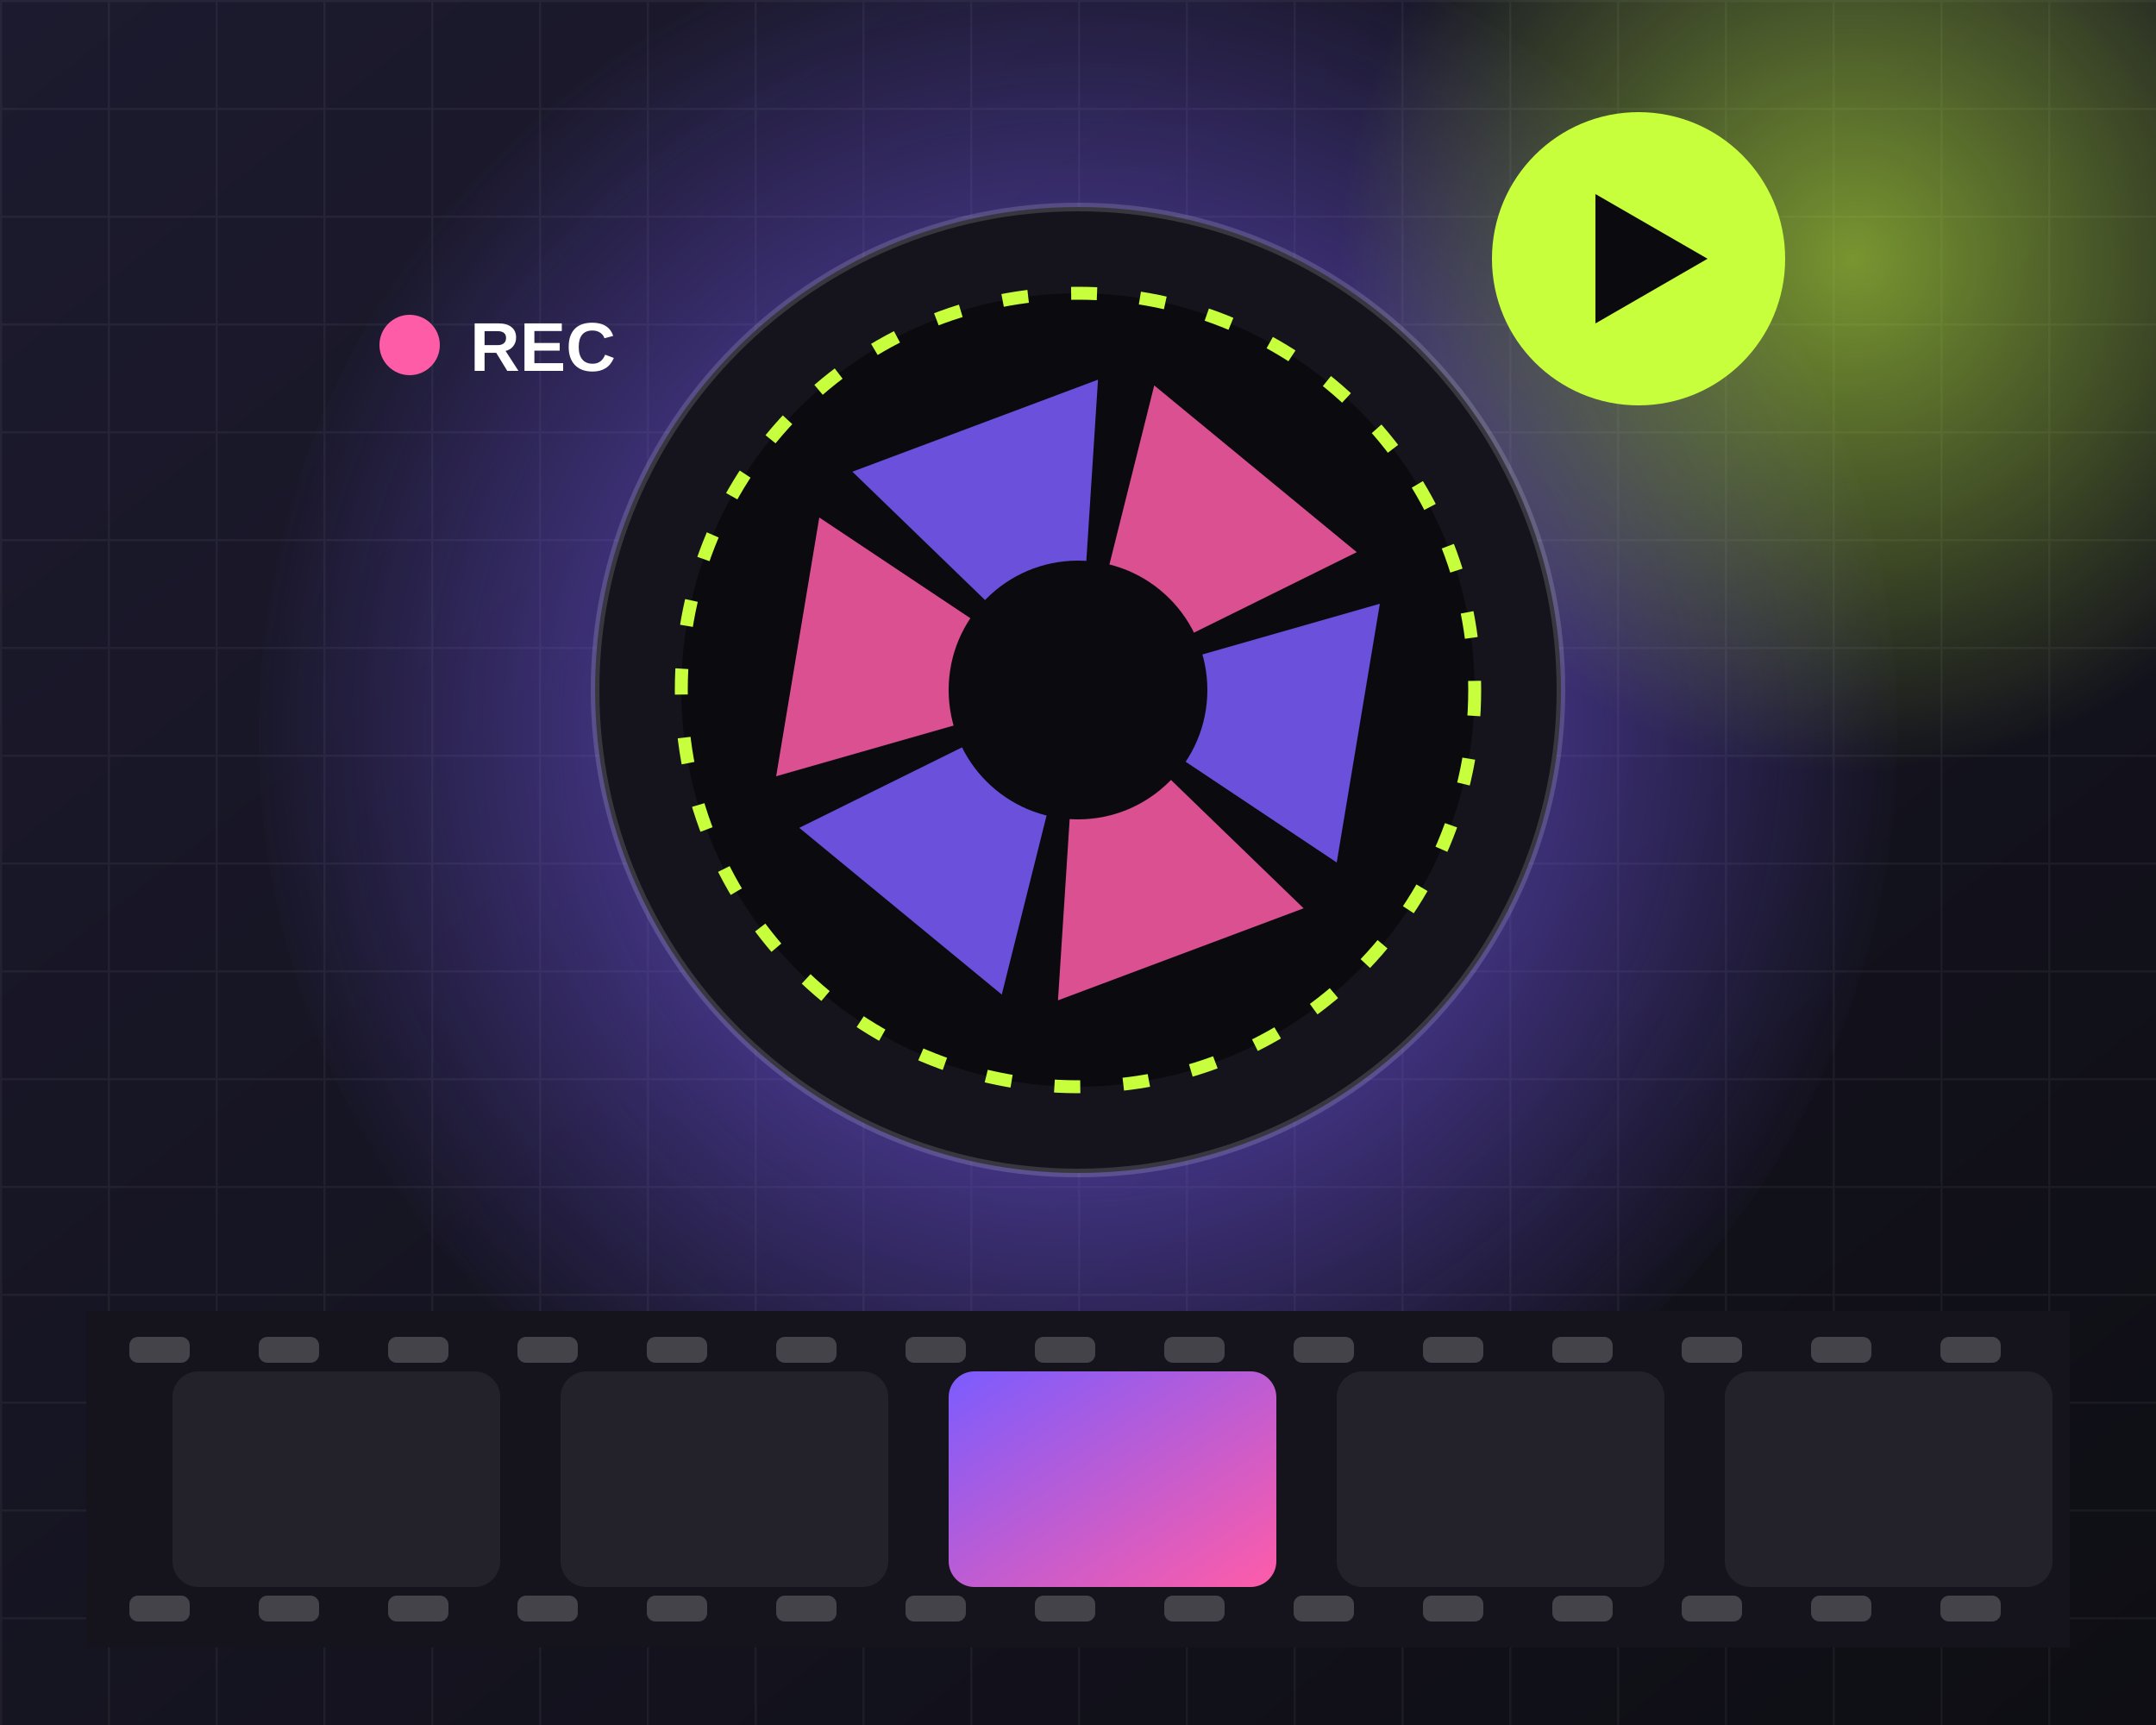
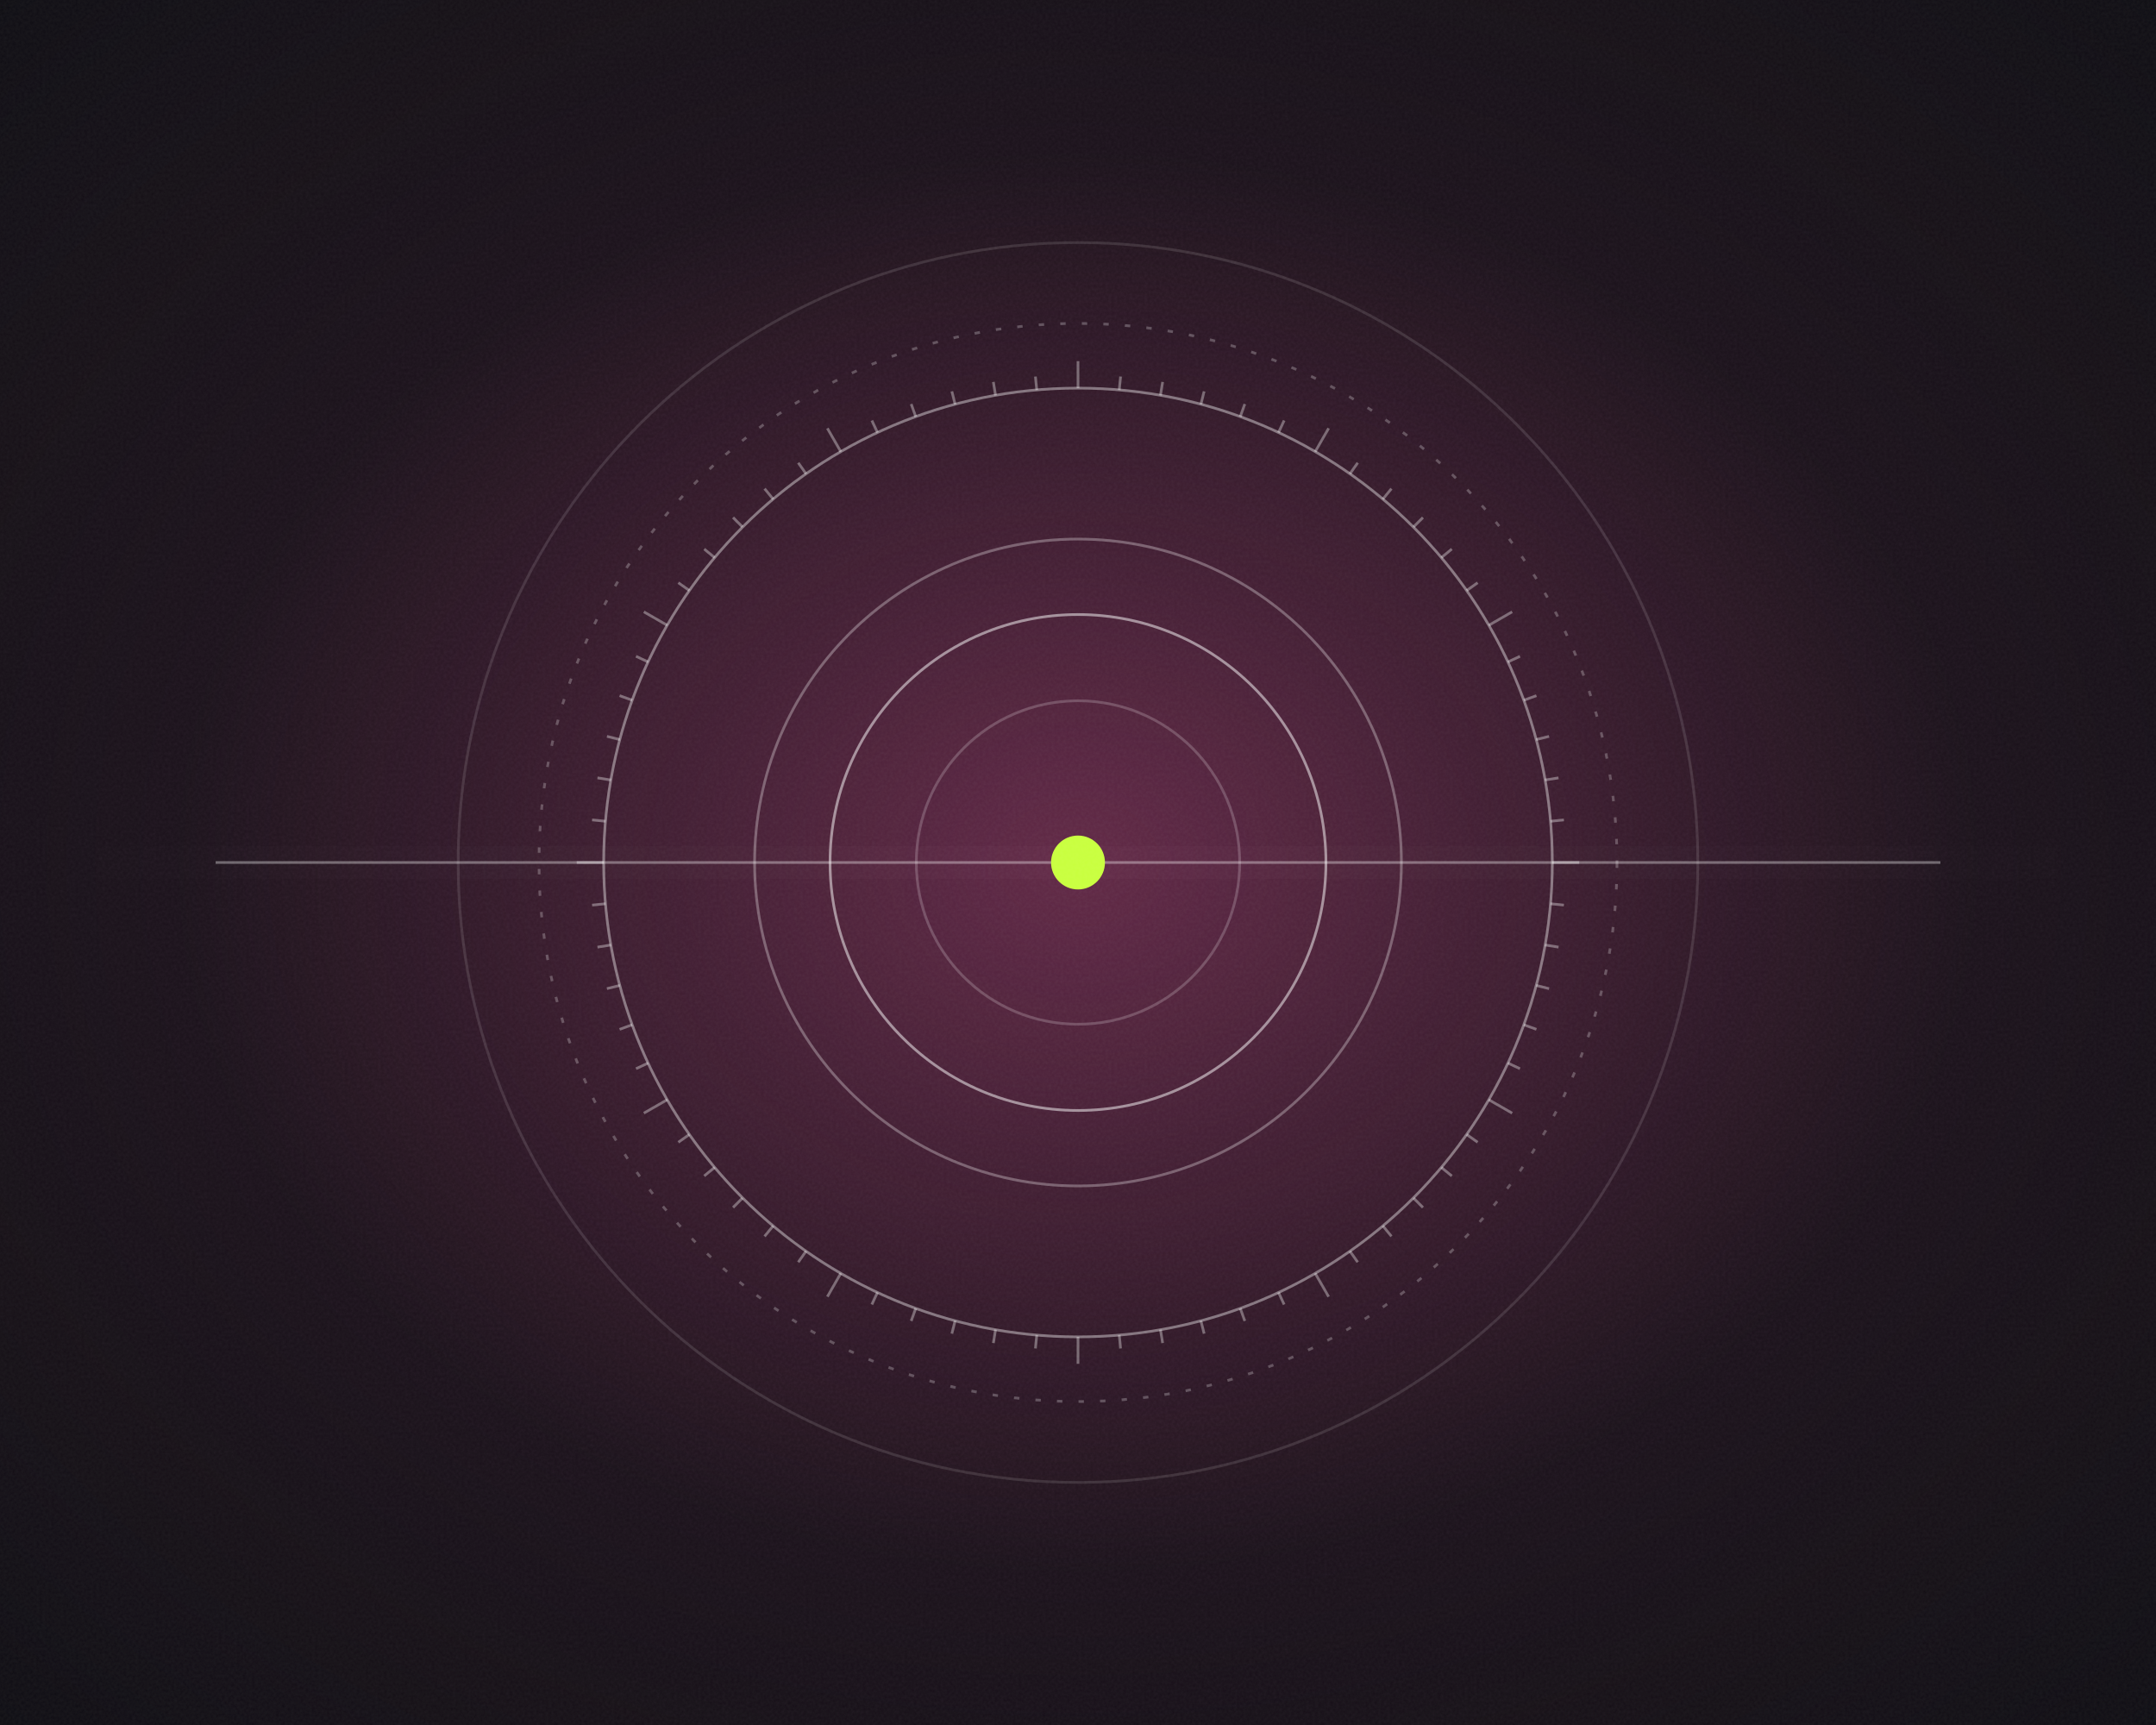
- <svg xmlns="http://www.w3.org/2000/svg" viewBox="0 0 500 400">
+ <svg xmlns="http://www.w3.org/2000/svg" viewBox="0 0 800 640">
  <defs>
-     <linearGradient id="bg" x1="0" y1="0" x2="1" y2="1">
-       <stop offset="0" stop-color="#1c1a2e" />
-       <stop offset="1" stop-color="#0e0e14" />
-     </linearGradient>
-     <radialGradient id="g1" cx=".5" cy=".5" r=".5">
-       <stop offset="0" stop-color="#7b5cff" stop-opacity=".9" />
-       <stop offset="1" stop-color="#7b5cff" stop-opacity="0" />
-     </radialGradient>
-     <radialGradient id="g2" cx=".5" cy=".5" r=".5">
-       <stop offset="0" stop-color="#ff5ca8" stop-opacity=".8" />
+     <radialGradient id="glow" cx="0.5" cy="0.5" r=".75">
+       <stop offset="0" stop-color="#ff5ca8" stop-opacity=".35" />
+       <stop offset=".55" stop-color="#ff5ca8" stop-opacity=".06" />
      <stop offset="1" stop-color="#ff5ca8" stop-opacity="0" />
    </radialGradient>
-     <radialGradient id="g3" cx=".5" cy=".5" r=".5">
-       <stop offset="0" stop-color="#c8ff3d" stop-opacity=".55" />
-       <stop offset="1" stop-color="#c8ff3d" stop-opacity="0" />
-     </radialGradient>
-     <linearGradient id="lv" x1="0" y1="0" x2="1" y2="1">
-       <stop offset="0" stop-color="#7b5cff" />
-       <stop offset="1" stop-color="#ff5ca8" />
-     </linearGradient>
-     <pattern id="grid" width="25" height="25" patternUnits="userSpaceOnUse">
-       <path d="M25 0H0V25" fill="none" stroke="#fff" stroke-opacity=".05" />
-     </pattern>
+     <filter id="grain">
+       <feTurbulence type="fractalNoise" baseFrequency=".9" numOctaves="2" seed="5" stitchTiles="stitch" />
+       <feColorMatrix values="0 0 0 0 1 0 0 0 0 1 0 0 0 0 1 0 0 0 .05 0" />
+     </filter>
+     <filter id="blur" x="-50%" y="-50%" width="200%" height="200%">
+       <feGaussianBlur stdDeviation="18" />
+     </filter>
  </defs>
-   <rect width="500" height="400" fill="url(#bg)" />
-   <rect width="500" height="400" fill="url(#grid)" />
-   <circle cx="250" cy="170" r="190" fill="url(#g1)" />
-   <circle cx="430" cy="60" r="120" fill="url(#g3)" />
-   <rect x="20" y="304" width="460" height="78" fill="#15141d" />
-   <rect x="30" y="310" width="14" height="6" rx="2" fill="#fff" fill-opacity=".2" />
-   <rect x="30" y="370" width="14" height="6" rx="2" fill="#fff" fill-opacity=".2" />
-   <rect x="60" y="310" width="14" height="6" rx="2" fill="#fff" fill-opacity=".2" />
-   <rect x="60" y="370" width="14" height="6" rx="2" fill="#fff" fill-opacity=".2" />
-   <rect x="90" y="310" width="14" height="6" rx="2" fill="#fff" fill-opacity=".2" />
-   <rect x="90" y="370" width="14" height="6" rx="2" fill="#fff" fill-opacity=".2" />
-   <rect x="120" y="310" width="14" height="6" rx="2" fill="#fff" fill-opacity=".2" />
-   <rect x="120" y="370" width="14" height="6" rx="2" fill="#fff" fill-opacity=".2" />
-   <rect x="150" y="310" width="14" height="6" rx="2" fill="#fff" fill-opacity=".2" />
-   <rect x="150" y="370" width="14" height="6" rx="2" fill="#fff" fill-opacity=".2" />
-   <rect x="180" y="310" width="14" height="6" rx="2" fill="#fff" fill-opacity=".2" />
-   <rect x="180" y="370" width="14" height="6" rx="2" fill="#fff" fill-opacity=".2" />
-   <rect x="210" y="310" width="14" height="6" rx="2" fill="#fff" fill-opacity=".2" />
-   <rect x="210" y="370" width="14" height="6" rx="2" fill="#fff" fill-opacity=".2" />
-   <rect x="240" y="310" width="14" height="6" rx="2" fill="#fff" fill-opacity=".2" />
-   <rect x="240" y="370" width="14" height="6" rx="2" fill="#fff" fill-opacity=".2" />
-   <rect x="270" y="310" width="14" height="6" rx="2" fill="#fff" fill-opacity=".2" />
-   <rect x="270" y="370" width="14" height="6" rx="2" fill="#fff" fill-opacity=".2" />
-   <rect x="300" y="310" width="14" height="6" rx="2" fill="#fff" fill-opacity=".2" />
-   <rect x="300" y="370" width="14" height="6" rx="2" fill="#fff" fill-opacity=".2" />
-   <rect x="330" y="310" width="14" height="6" rx="2" fill="#fff" fill-opacity=".2" />
-   <rect x="330" y="370" width="14" height="6" rx="2" fill="#fff" fill-opacity=".2" />
-   <rect x="360" y="310" width="14" height="6" rx="2" fill="#fff" fill-opacity=".2" />
-   <rect x="360" y="370" width="14" height="6" rx="2" fill="#fff" fill-opacity=".2" />
-   <rect x="390" y="310" width="14" height="6" rx="2" fill="#fff" fill-opacity=".2" />
-   <rect x="390" y="370" width="14" height="6" rx="2" fill="#fff" fill-opacity=".2" />
-   <rect x="420" y="310" width="14" height="6" rx="2" fill="#fff" fill-opacity=".2" />
-   <rect x="420" y="370" width="14" height="6" rx="2" fill="#fff" fill-opacity=".2" />
-   <rect x="450" y="310" width="14" height="6" rx="2" fill="#fff" fill-opacity=".2" />
-   <rect x="450" y="370" width="14" height="6" rx="2" fill="#fff" fill-opacity=".2" />
-   <rect x="40" y="318" width="76" height="50" rx="6" fill="#fff" fill-opacity="0.06" />
-   <rect x="130" y="318" width="76" height="50" rx="6" fill="#fff" fill-opacity="0.06" />
-   <rect x="220" y="318" width="76" height="50" rx="6" fill="#fff" fill-opacity="0.0" />
-   <rect x="310" y="318" width="76" height="50" rx="6" fill="#fff" fill-opacity="0.06" />
-   <rect x="400" y="318" width="76" height="50" rx="6" fill="#fff" fill-opacity="0.06" />
-   <rect x="220" y="318" width="76" height="50" rx="6" fill="url(#lv)" />
-   <circle cx="250" cy="160" r="112" fill="#15141d" stroke="#fff" stroke-opacity=".15" stroke-width="2" />
-   <circle cx="250" cy="160" r="92" fill="#0b0b0f" />
-   <g transform="translate(250 160)">
-     <path d="M0 0L70 -20 60 40z" fill="#7b5cff" fill-opacity=".85" transform="rotate(0)" />
-     <path d="M0 0L70 -20 60 40z" fill="#ff5ca8" fill-opacity=".85" transform="rotate(60)" />
-     <path d="M0 0L70 -20 60 40z" fill="#7b5cff" fill-opacity=".85" transform="rotate(120)" />
-     <path d="M0 0L70 -20 60 40z" fill="#ff5ca8" fill-opacity=".85" transform="rotate(180)" />
-     <path d="M0 0L70 -20 60 40z" fill="#7b5cff" fill-opacity=".85" transform="rotate(240)" />
-     <path d="M0 0L70 -20 60 40z" fill="#ff5ca8" fill-opacity=".85" transform="rotate(300)" />
-     <circle r="30" fill="#0b0b0f" />
-   </g>
-   <circle cx="250" cy="160" r="92" fill="none" stroke="#c8ff3d" stroke-width="3" stroke-dasharray="6 10" />
-   <g transform="translate(380 60)">
-     <circle r="34" fill="#c8ff3d" />
-     <path d="M-10 -15L16 0-10 15z" fill="#0b0b0f" />
-   </g>
-   <g transform="translate(95 80)">
-     <circle r="7" fill="#ff5ca8" />
-     <text x="14" y="6" font-family="Arial, sans-serif" font-weight="700" font-size="16" fill="#fff">REC</text>
-   </g>
+   <rect width="800" height="640" fill="#0c0c11" />
+   <rect width="800" height="640" fill="url(#glow)" />
+   <ellipse cx="400" cy="320" rx="360" ry="3" fill="#fff" opacity=".6" filter="url(#blur)" />
+   <circle cx="400" cy="320" r="230" stroke="#fff" fill="none" stroke-opacity="0.12" />
+   <circle cx="400" cy="320" r="200" stroke="#fff" fill="none" stroke-opacity="0.25" stroke-dasharray="2 6" />
+   <circle cx="400" cy="320" r="176" stroke="#fff" fill="none" stroke-opacity="0.4" />
+   <circle cx="400" cy="320" r="120" stroke="#fff" fill="none" stroke-opacity="0.3" />
+   <circle cx="400" cy="320" r="92" stroke="#fff" fill="none" stroke-opacity="0.5" />
+   <circle cx="400" cy="320" r="60" stroke="#fff" fill="none" stroke-opacity="0.2" />
+   <line x1="576.0" y1="320.0" x2="586.0" y2="320.0" stroke="#fff" fill="none" stroke-opacity=".35" />
+   <line x1="575.3" y1="335.3" x2="580.3" y2="335.8" stroke="#fff" fill="none" stroke-opacity=".35" />
+   <line x1="573.3" y1="350.6" x2="578.3" y2="351.4" stroke="#fff" fill="none" stroke-opacity=".35" />
+   <line x1="570.0" y1="365.6" x2="574.8" y2="366.8" stroke="#fff" fill="none" stroke-opacity=".35" />
+   <line x1="565.4" y1="380.2" x2="570.1" y2="381.9" stroke="#fff" fill="none" stroke-opacity=".35" />
+   <line x1="559.5" y1="394.4" x2="564.0" y2="396.5" stroke="#fff" fill="none" stroke-opacity=".35" />
+   <line x1="552.4" y1="408.0" x2="561.1" y2="413.0" stroke="#fff" fill="none" stroke-opacity=".35" />
+   <line x1="544.2" y1="420.9" x2="548.3" y2="423.8" stroke="#fff" fill="none" stroke-opacity=".35" />
+   <line x1="534.8" y1="433.1" x2="538.7" y2="436.3" stroke="#fff" fill="none" stroke-opacity=".35" />
+   <line x1="524.5" y1="444.5" x2="528.0" y2="448.0" stroke="#fff" fill="none" stroke-opacity=".35" />
+   <line x1="513.1" y1="454.8" x2="516.3" y2="458.7" stroke="#fff" fill="none" stroke-opacity=".35" />
+   <line x1="500.9" y1="464.2" x2="503.8" y2="468.3" stroke="#fff" fill="none" stroke-opacity=".35" />
+   <line x1="488.0" y1="472.4" x2="493.0" y2="481.1" stroke="#fff" fill="none" stroke-opacity=".35" />
+   <line x1="474.4" y1="479.5" x2="476.5" y2="484.0" stroke="#fff" fill="none" stroke-opacity=".35" />
+   <line x1="460.2" y1="485.4" x2="461.9" y2="490.1" stroke="#fff" fill="none" stroke-opacity=".35" />
+   <line x1="445.6" y1="490.0" x2="446.8" y2="494.8" stroke="#fff" fill="none" stroke-opacity=".35" />
+   <line x1="430.6" y1="493.3" x2="431.4" y2="498.3" stroke="#fff" fill="none" stroke-opacity=".35" />
+   <line x1="415.3" y1="495.3" x2="415.8" y2="500.3" stroke="#fff" fill="none" stroke-opacity=".35" />
+   <line x1="400.0" y1="496.0" x2="400.0" y2="506.0" stroke="#fff" fill="none" stroke-opacity=".35" />
+   <line x1="384.7" y1="495.3" x2="384.2" y2="500.3" stroke="#fff" fill="none" stroke-opacity=".35" />
+   <line x1="369.4" y1="493.3" x2="368.6" y2="498.3" stroke="#fff" fill="none" stroke-opacity=".35" />
+   <line x1="354.4" y1="490.0" x2="353.2" y2="494.8" stroke="#fff" fill="none" stroke-opacity=".35" />
+   <line x1="339.8" y1="485.4" x2="338.1" y2="490.1" stroke="#fff" fill="none" stroke-opacity=".35" />
+   <line x1="325.6" y1="479.5" x2="323.5" y2="484.0" stroke="#fff" fill="none" stroke-opacity=".35" />
+   <line x1="312.0" y1="472.4" x2="307.0" y2="481.1" stroke="#fff" fill="none" stroke-opacity=".35" />
+   <line x1="299.1" y1="464.2" x2="296.2" y2="468.3" stroke="#fff" fill="none" stroke-opacity=".35" />
+   <line x1="286.9" y1="454.8" x2="283.7" y2="458.7" stroke="#fff" fill="none" stroke-opacity=".35" />
+   <line x1="275.5" y1="444.5" x2="272.0" y2="448.0" stroke="#fff" fill="none" stroke-opacity=".35" />
+   <line x1="265.2" y1="433.1" x2="261.3" y2="436.3" stroke="#fff" fill="none" stroke-opacity=".35" />
+   <line x1="255.8" y1="420.9" x2="251.7" y2="423.8" stroke="#fff" fill="none" stroke-opacity=".35" />
+   <line x1="247.6" y1="408.0" x2="238.9" y2="413.0" stroke="#fff" fill="none" stroke-opacity=".35" />
+   <line x1="240.5" y1="394.4" x2="236.0" y2="396.5" stroke="#fff" fill="none" stroke-opacity=".35" />
+   <line x1="234.6" y1="380.2" x2="229.9" y2="381.9" stroke="#fff" fill="none" stroke-opacity=".35" />
+   <line x1="230.0" y1="365.6" x2="225.2" y2="366.8" stroke="#fff" fill="none" stroke-opacity=".35" />
+   <line x1="226.7" y1="350.6" x2="221.7" y2="351.4" stroke="#fff" fill="none" stroke-opacity=".35" />
+   <line x1="224.7" y1="335.3" x2="219.7" y2="335.8" stroke="#fff" fill="none" stroke-opacity=".35" />
+   <line x1="224.0" y1="320.0" x2="214.0" y2="320.0" stroke="#fff" fill="none" stroke-opacity=".35" />
+   <line x1="224.7" y1="304.7" x2="219.7" y2="304.2" stroke="#fff" fill="none" stroke-opacity=".35" />
+   <line x1="226.7" y1="289.4" x2="221.7" y2="288.6" stroke="#fff" fill="none" stroke-opacity=".35" />
+   <line x1="230.0" y1="274.4" x2="225.2" y2="273.2" stroke="#fff" fill="none" stroke-opacity=".35" />
+   <line x1="234.6" y1="259.8" x2="229.9" y2="258.1" stroke="#fff" fill="none" stroke-opacity=".35" />
+   <line x1="240.5" y1="245.6" x2="236.0" y2="243.5" stroke="#fff" fill="none" stroke-opacity=".35" />
+   <line x1="247.6" y1="232.0" x2="238.9" y2="227.0" stroke="#fff" fill="none" stroke-opacity=".35" />
+   <line x1="255.8" y1="219.1" x2="251.7" y2="216.2" stroke="#fff" fill="none" stroke-opacity=".35" />
+   <line x1="265.2" y1="206.9" x2="261.3" y2="203.7" stroke="#fff" fill="none" stroke-opacity=".35" />
+   <line x1="275.5" y1="195.5" x2="272.0" y2="192.0" stroke="#fff" fill="none" stroke-opacity=".35" />
+   <line x1="286.9" y1="185.2" x2="283.7" y2="181.3" stroke="#fff" fill="none" stroke-opacity=".35" />
+   <line x1="299.1" y1="175.8" x2="296.2" y2="171.7" stroke="#fff" fill="none" stroke-opacity=".35" />
+   <line x1="312.0" y1="167.6" x2="307.0" y2="158.9" stroke="#fff" fill="none" stroke-opacity=".35" />
+   <line x1="325.6" y1="160.5" x2="323.5" y2="156.0" stroke="#fff" fill="none" stroke-opacity=".35" />
+   <line x1="339.8" y1="154.6" x2="338.1" y2="149.9" stroke="#fff" fill="none" stroke-opacity=".35" />
+   <line x1="354.4" y1="150.0" x2="353.2" y2="145.2" stroke="#fff" fill="none" stroke-opacity=".35" />
+   <line x1="369.4" y1="146.7" x2="368.6" y2="141.7" stroke="#fff" fill="none" stroke-opacity=".35" />
+   <line x1="384.7" y1="144.7" x2="384.2" y2="139.7" stroke="#fff" fill="none" stroke-opacity=".35" />
+   <line x1="400.0" y1="144.0" x2="400.0" y2="134.0" stroke="#fff" fill="none" stroke-opacity=".35" />
+   <line x1="415.3" y1="144.7" x2="415.8" y2="139.7" stroke="#fff" fill="none" stroke-opacity=".35" />
+   <line x1="430.6" y1="146.7" x2="431.4" y2="141.7" stroke="#fff" fill="none" stroke-opacity=".35" />
+   <line x1="445.6" y1="150.0" x2="446.8" y2="145.2" stroke="#fff" fill="none" stroke-opacity=".35" />
+   <line x1="460.2" y1="154.6" x2="461.9" y2="149.9" stroke="#fff" fill="none" stroke-opacity=".35" />
+   <line x1="474.4" y1="160.5" x2="476.5" y2="156.0" stroke="#fff" fill="none" stroke-opacity=".35" />
+   <line x1="488.0" y1="167.6" x2="493.0" y2="158.9" stroke="#fff" fill="none" stroke-opacity=".35" />
+   <line x1="500.9" y1="175.8" x2="503.8" y2="171.7" stroke="#fff" fill="none" stroke-opacity=".35" />
+   <line x1="513.1" y1="185.2" x2="516.3" y2="181.3" stroke="#fff" fill="none" stroke-opacity=".35" />
+   <line x1="524.5" y1="195.5" x2="528.0" y2="192.0" stroke="#fff" fill="none" stroke-opacity=".35" />
+   <line x1="534.8" y1="206.9" x2="538.7" y2="203.7" stroke="#fff" fill="none" stroke-opacity=".35" />
+   <line x1="544.2" y1="219.1" x2="548.3" y2="216.2" stroke="#fff" fill="none" stroke-opacity=".35" />
+   <line x1="552.4" y1="232.0" x2="561.1" y2="227.0" stroke="#fff" fill="none" stroke-opacity=".35" />
+   <line x1="559.5" y1="245.6" x2="564.0" y2="243.5" stroke="#fff" fill="none" stroke-opacity=".35" />
+   <line x1="565.4" y1="259.8" x2="570.1" y2="258.1" stroke="#fff" fill="none" stroke-opacity=".35" />
+   <line x1="570.0" y1="274.4" x2="574.8" y2="273.2" stroke="#fff" fill="none" stroke-opacity=".35" />
+   <line x1="573.3" y1="289.4" x2="578.3" y2="288.6" stroke="#fff" fill="none" stroke-opacity=".35" />
+   <line x1="575.3" y1="304.7" x2="580.3" y2="304.2" stroke="#fff" fill="none" stroke-opacity=".35" />
+   <line x1="80" y1="320" x2="720" y2="320" stroke="#fff" stroke-opacity=".35" />
+   <circle cx="400" cy="320" r="10" fill="#c8ff3d" />
+   <rect width="800" height="640" filter="url(#grain)" />
</svg>
